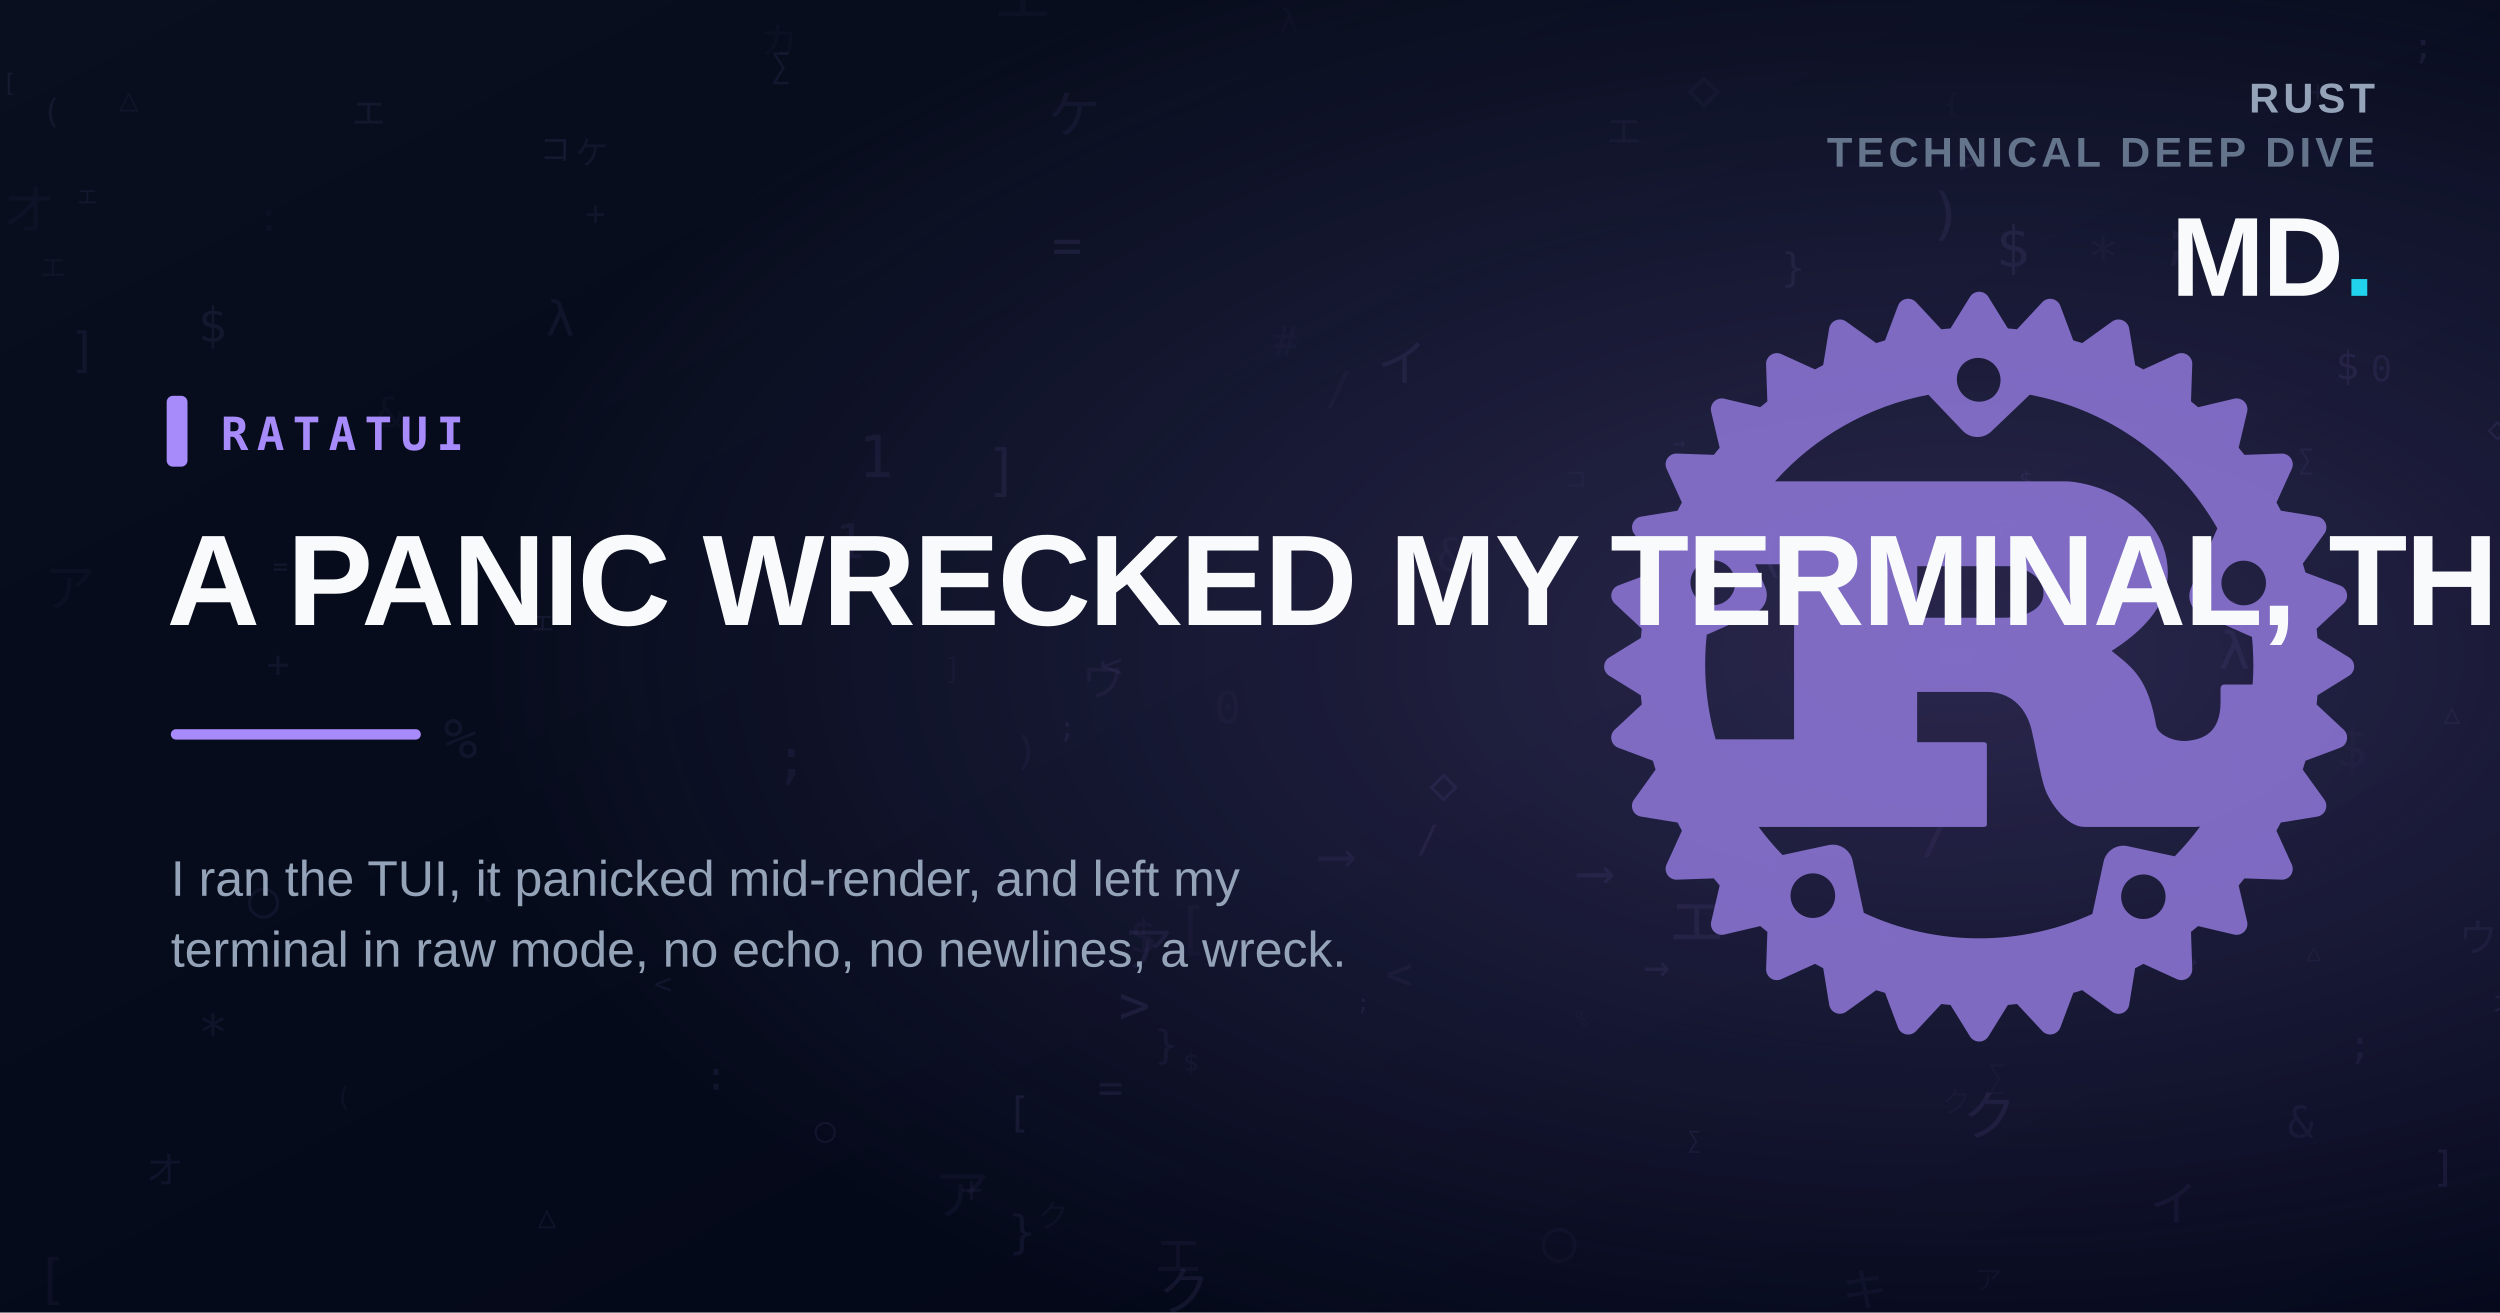
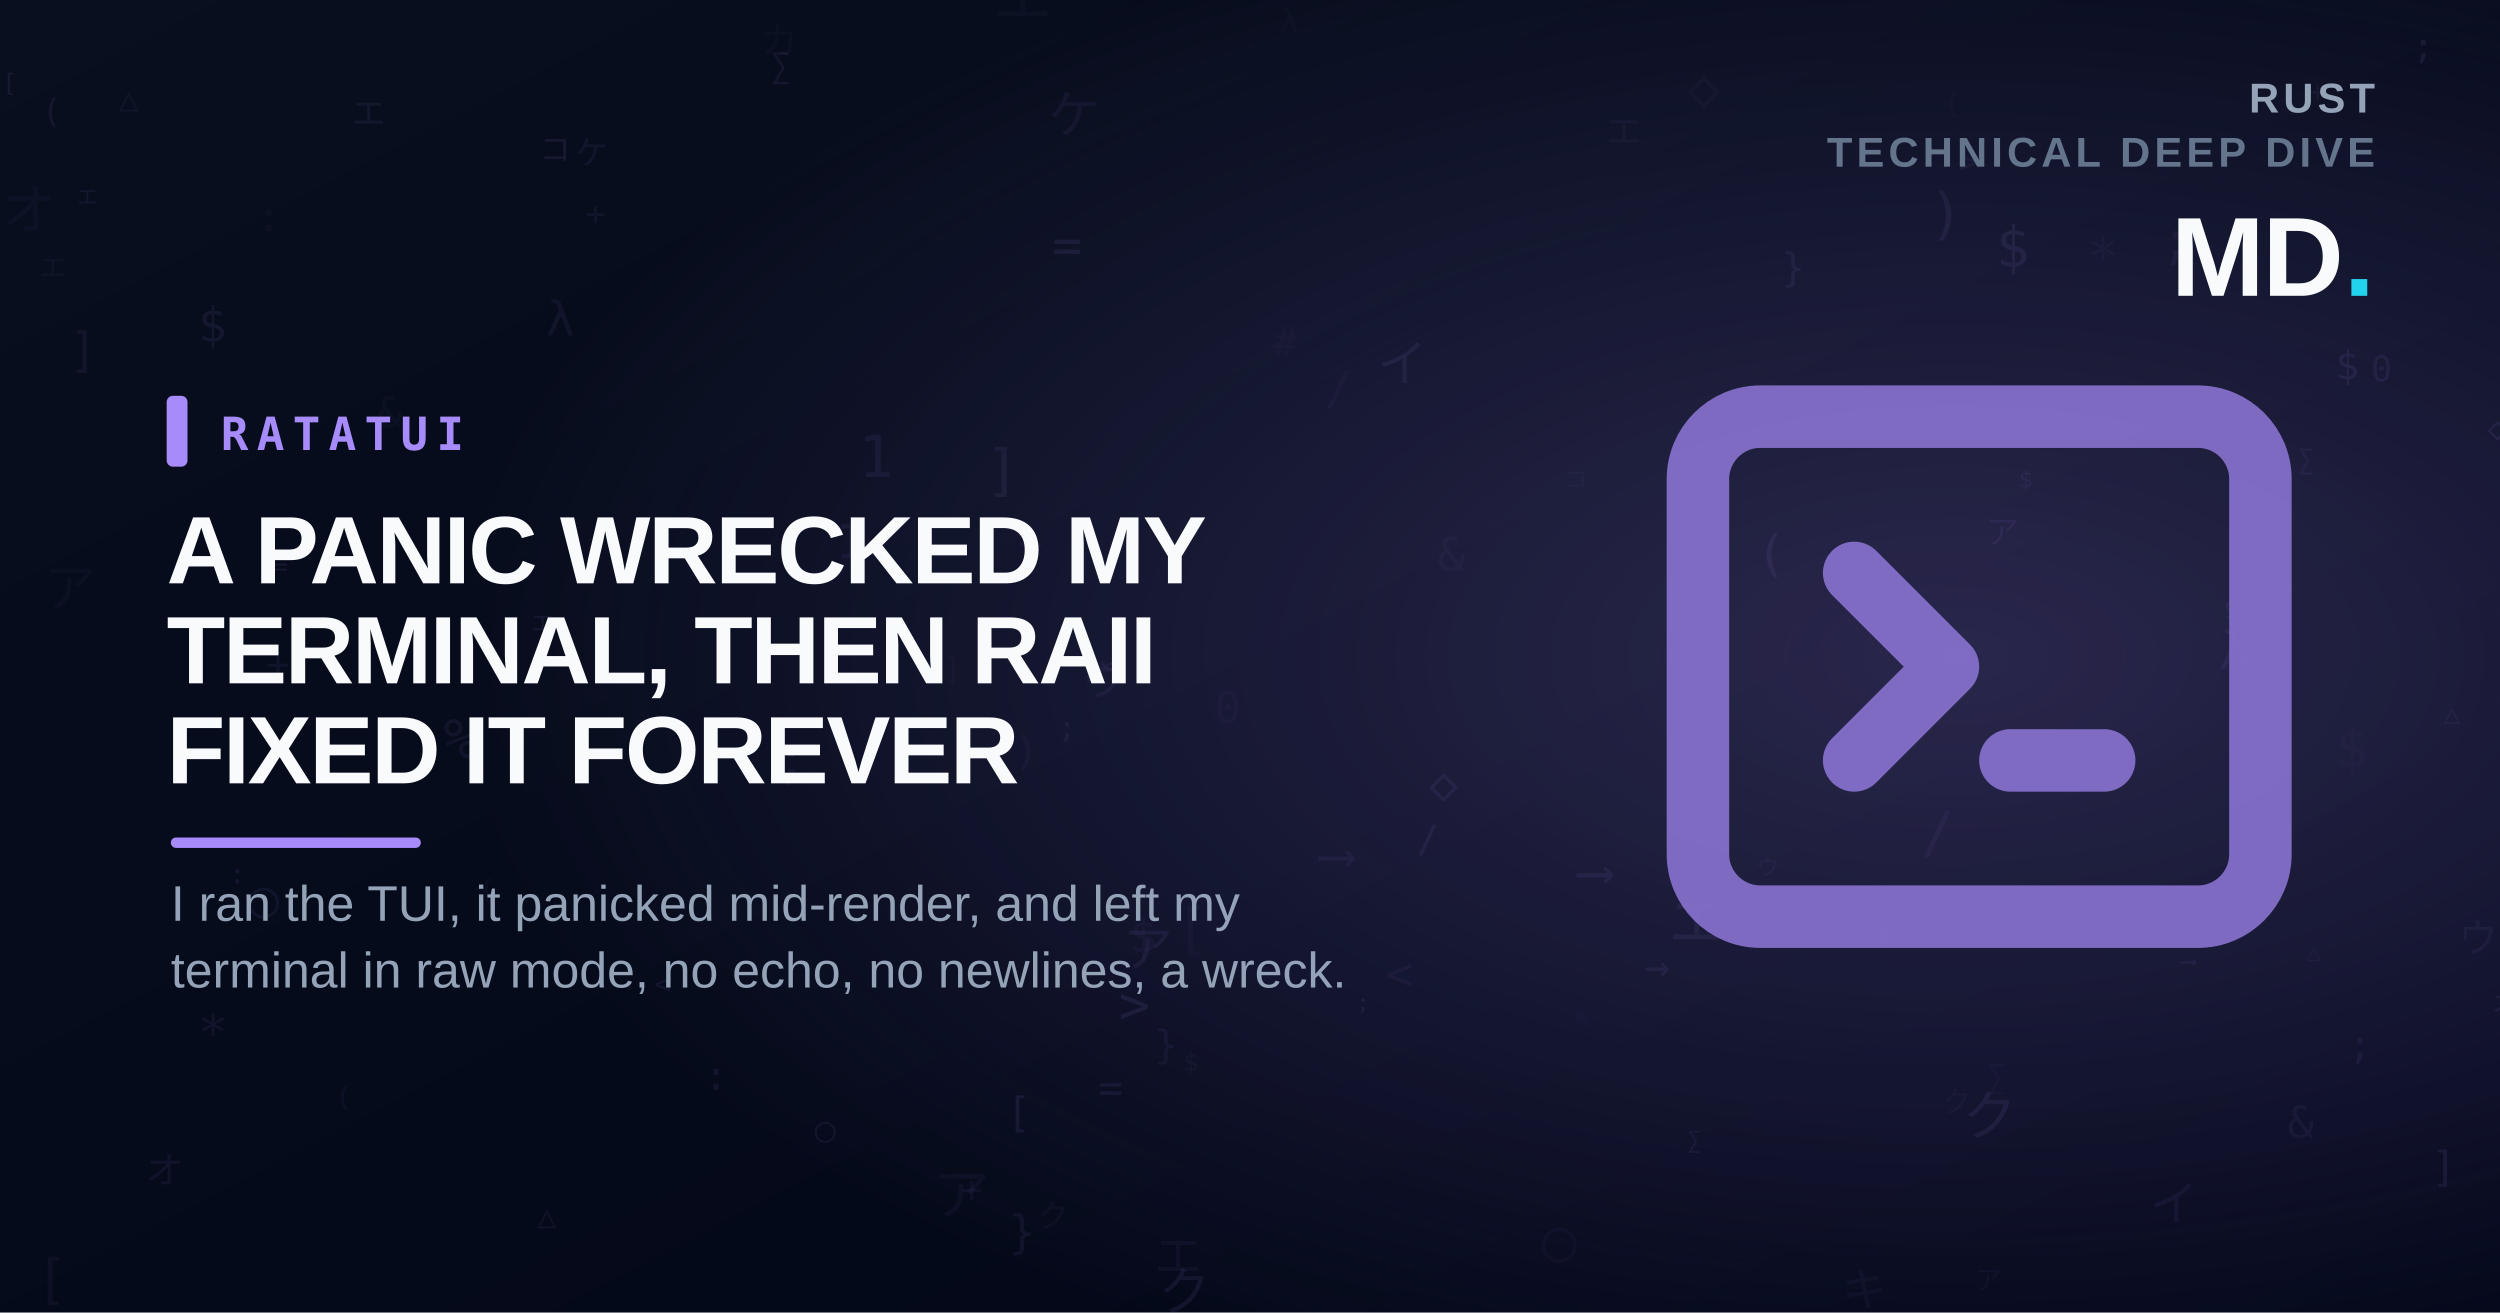
- <svg xmlns="http://www.w3.org/2000/svg" viewBox="0 0 1200 630" width="1200" height="630" role="img" aria-label="A PANIC WRECKED MY TERMINAL, THEN…">
+ <svg xmlns="http://www.w3.org/2000/svg" viewBox="0 0 1200 630" width="1200" height="630" role="img" aria-label="A PANIC WRECKED MY TERMINAL, THEN RAII FIXED IT FOREVER">
  <defs>
    <linearGradient id="bg" x1="0" y1="0" x2="1" y2="1">
      <stop offset="0" stop-color="#0b1120" />
      <stop offset="1" stop-color="#020617" />
    </linearGradient>
    <radialGradient id="glow" cx="0.78" cy="0.5" r="0.6">
      <stop offset="0" stop-color="#a78bfa" stop-opacity="0.28" />
      <stop offset="1" stop-color="#a78bfa" stop-opacity="0" />
    </radialGradient>
  </defs>
  <rect width="1200" height="630" fill="url(#bg)" />
  <g>
    <text x="21" y="291" font-size="25" fill="#a78bfa" opacity="0.032" font-family="ui-monospace, monospace">ア</text>
    <text x="539" y="464" font-size="24" fill="#a78bfa" opacity="0.092" font-family="ui-monospace, monospace">ア</text>
    <text x="508" y="354" font-size="14" fill="#a78bfa" opacity="0.098" font-family="ui-monospace, monospace">;</text>
    <text x="636" y="194" font-size="22" fill="#a78bfa" opacity="0.046" font-family="ui-monospace, monospace">/</text>
    <text x="505" y="126" font-size="24" fill="#a78bfa" opacity="0.114" font-family="ui-monospace, monospace">=</text>
    <text x="461" y="577" font-size="18" fill="#a78bfa" opacity="0.069" font-family="ui-monospace, monospace">+</text>
    <text x="634" y="419" font-size="25" fill="#a78bfa" opacity="0.089" font-family="ui-monospace, monospace">⟶</text>
    <text x="1121" y="182" font-size="19" fill="#a78bfa" opacity="0.115" font-family="ui-monospace, monospace">$</text>
    <text x="519" y="334" font-size="21" fill="#a78bfa" opacity="0.070" font-family="ui-monospace, monospace">ウ</text>
    <text x="690" y="274" font-size="22" fill="#a78bfa" opacity="0.047" font-family="ui-monospace, monospace">&amp;</text>
    <text x="1138" y="183" font-size="17" fill="#a78bfa" opacity="0.094" font-family="ui-monospace, monospace">0</text>
    <text x="843" y="420" font-size="11" fill="#a78bfa" opacity="0.068" font-family="ui-monospace, monospace">ウ</text>
    <text x="95" y="164" font-size="23" fill="#a78bfa" opacity="0.098" font-family="ui-monospace, monospace">$</text>
    <text x="498" y="589" font-size="15" fill="#a78bfa" opacity="0.051" font-family="ui-monospace, monospace">ク</text>
    <text x="932" y="534" font-size="14" fill="#a78bfa" opacity="0.052" font-family="ui-monospace, monospace">ク</text>
    <text x="801" y="452" font-size="27" fill="#a78bfa" opacity="0.089" font-family="ui-monospace, monospace">エ</text>
    <text x="372" y="373" font-size="26" fill="#a78bfa" opacity="0.078" font-family="ui-monospace, monospace">;</text>
    <text x="110" y="424" font-size="13" fill="#a78bfa" opacity="0.115" font-family="ui-monospace, monospace">:</text>
    <text x="901" y="453" font-size="14" fill="#a78bfa" opacity="0.117" font-family="ui-monospace, monospace">$</text>
    <text x="262" y="161" font-size="23" fill="#a78bfa" opacity="0.081" font-family="ui-monospace, monospace">λ</text>
    <text x="651" y="485" font-size="11" fill="#a78bfa" opacity="0.100" font-family="ui-monospace, monospace">;</text>
    <text x="1121" y="368" font-size="26" fill="#a78bfa" opacity="0.036" font-family="ui-monospace, monospace">$</text>
    <text x="686" y="384" font-size="23" fill="#a78bfa" opacity="0.090" font-family="ui-monospace, monospace">◇</text>
    <text x="1196" y="487" font-size="15" fill="#a78bfa" opacity="0.103" font-family="ui-monospace, monospace">オ</text>
    <text x="810" y="51" font-size="26" fill="#a78bfa" opacity="0.046" font-family="ui-monospace, monospace">◇</text>
    <text x="70" y="568" font-size="18" fill="#a78bfa" opacity="0.085" font-family="ui-monospace, monospace">オ</text>
    <text x="484" y="599" font-size="22" fill="#a78bfa" opacity="0.086" font-family="ui-monospace, monospace">}</text>
    <text x="751" y="234" font-size="11" fill="#a78bfa" opacity="0.049" font-family="ui-monospace, monospace">コ</text>
    <text x="1037" y="124" font-size="25" fill="#a78bfa" opacity="0.065" font-family="ui-monospace, monospace">;</text>
    <text x="230" y="431" font-size="12" fill="#a78bfa" opacity="0.050" font-family="ui-monospace, monospace">{</text>
    <text x="448" y="583" font-size="27" fill="#a78bfa" opacity="0.057" font-family="ui-monospace, monospace">ア</text>
    <text x="181" y="205" font-size="20" fill="#a78bfa" opacity="0.034" font-family="ui-monospace, monospace">&amp;</text>
    <text x="542" y="457" font-size="22" fill="#a78bfa" opacity="0.052" font-family="ui-monospace, monospace">$</text>
    <text x="527" y="529" font-size="20" fill="#a78bfa" opacity="0.090" font-family="ui-monospace, monospace">=</text>
    <text x="568" y="514" font-size="12" fill="#a78bfa" opacity="0.057" font-family="ui-monospace, monospace">$</text>
    <text x="564" y="455" font-size="27" fill="#a78bfa" opacity="0.038" font-family="ui-monospace, monospace">[</text>
    <text x="453" y="326" font-size="14" fill="#a78bfa" opacity="0.050" font-family="ui-monospace, monospace">]</text>
    <text x="969" y="234" font-size="11" fill="#a78bfa" opacity="0.094" font-family="ui-monospace, monospace">$</text>
    <text x="1194" y="211" font-size="16" fill="#a78bfa" opacity="0.118" font-family="ui-monospace, monospace">◇</text>
    <text x="1" y="110" font-size="26" fill="#a78bfa" opacity="0.045" font-family="ui-monospace, monospace">オ</text>
    <text x="255" y="303" font-size="11" fill="#a78bfa" opacity="0.108" font-family="ui-monospace, monospace">エ</text>
    <text x="843" y="274" font-size="24" fill="#a78bfa" opacity="0.102" font-family="ui-monospace, monospace">(</text>
    <text x="33" y="176" font-size="23" fill="#a78bfa" opacity="0.081" font-family="ui-monospace, monospace">]</text>
    <text x="1173" y="347" font-size="13" fill="#a78bfa" opacity="0.088" font-family="ui-monospace, monospace">△</text>
    <text x="123" y="111" font-size="20" fill="#a78bfa" opacity="0.033" font-family="ui-monospace, monospace">:</text>
    <text x="1167" y="567" font-size="20" fill="#a78bfa" opacity="0.112" font-family="ui-monospace, monospace">]</text>
    <text x="1098" y="546" font-size="21" fill="#a78bfa" opacity="0.082" font-family="ui-monospace, monospace">&amp;</text>
    <text x="1" y="44" font-size="12" fill="#a78bfa" opacity="0.103" font-family="ui-monospace, monospace">[</text>
    <text x="473" y="235" font-size="27" fill="#a78bfa" opacity="0.091" font-family="ui-monospace, monospace">]</text>
    <text x="758" y="427" font-size="25" fill="#a78bfa" opacity="0.095" font-family="ui-monospace, monospace">⟶</text>
    <text x="401" y="268" font-size="23" fill="#a78bfa" opacity="0.084" font-family="ui-monospace, monospace">1</text>
    <text x="276" y="79" font-size="16" fill="#a78bfa" opacity="0.086" font-family="ui-monospace, monospace">ケ</text>
    <text x="665" y="475" font-size="22" fill="#a78bfa" opacity="0.062" font-family="ui-monospace, monospace">&lt;</text>
    <text x="20" y="59" font-size="16" fill="#a78bfa" opacity="0.092" font-family="ui-monospace, monospace">(</text>
    <text x="95" y="504" font-size="24" fill="#a78bfa" opacity="0.089" font-family="ui-monospace, monospace">*</text>
    <text x="922" y="409" font-size="27" fill="#a78bfa" opacity="0.070" font-family="ui-monospace, monospace">/</text>
    <text x="1127" y="508" font-size="19" fill="#a78bfa" opacity="0.092" font-family="ui-monospace, monospace">;</text>
    <text x="948" y="619" font-size="13" fill="#a78bfa" opacity="0.052" font-family="ui-monospace, monospace">ア</text>
    <text x="1108" y="49" font-size="15" fill="#a78bfa" opacity="0.070" font-family="ui-monospace, monospace">+</text>
    <text x="583" y="347" font-size="21" fill="#a78bfa" opacity="0.040" font-family="ui-monospace, monospace">0</text>
    <text x="338" y="523" font-size="19" fill="#a78bfa" opacity="0.104" font-family="ui-monospace, monospace">:</text>
    <text x="537" y="491" font-size="25" fill="#a78bfa" opacity="0.117" font-family="ui-monospace, monospace">&gt;</text>
    <text x="789" y="471" font-size="21" fill="#a78bfa" opacity="0.104" font-family="ui-monospace, monospace">→</text>
    <text x="258" y="589" font-size="15" fill="#a78bfa" opacity="0.090" font-family="ui-monospace, monospace">△</text>
    <text x="661" y="183" font-size="24" fill="#a78bfa" opacity="0.099" font-family="ui-monospace, monospace">イ</text>
    <text x="488" y="270" font-size="13" fill="#a78bfa" opacity="0.054" font-family="ui-monospace, monospace">ア</text>
    <text x="771" y="69" font-size="17" fill="#a78bfa" opacity="0.058" font-family="ui-monospace, monospace">エ</text>
    <text x="556" y="629" font-size="25" fill="#a78bfa" opacity="0.107" font-family="ui-monospace, monospace">ク</text>
    <text x="213" y="364" font-size="27" fill="#a78bfa" opacity="0.089" font-family="ui-monospace, monospace">%</text>
    <text x="17" y="623" font-size="26" fill="#a78bfa" opacity="0.062" font-family="ui-monospace, monospace">[</text>
    <text x="529" y="325" font-size="16" fill="#a78bfa" opacity="0.087" font-family="ui-monospace, monospace">&lt;</text>
    <text x="810" y="551" font-size="11" fill="#a78bfa" opacity="0.104" font-family="ui-monospace, monospace">∑</text>
    <text x="1103" y="225" font-size="13" fill="#a78bfa" opacity="0.089" font-family="ui-monospace, monospace">∑</text>
    <text x="1032" y="586" font-size="23" fill="#a78bfa" opacity="0.077" font-family="ui-monospace, monospace">イ</text>
    <text x="1067" y="373" font-size="18" fill="#a78bfa" opacity="0.050" font-family="ui-monospace, monospace">;</text>
    <text x="804" y="322" font-size="14" fill="#a78bfa" opacity="0.048" font-family="ui-monospace, monospace">キ</text>
    <text x="953" y="261" font-size="16" fill="#a78bfa" opacity="0.095" font-family="ui-monospace, monospace">ア</text>
    <text x="477" y="9" font-size="28" fill="#a78bfa" opacity="0.042" font-family="ui-monospace, monospace">エ</text>
    <text x="1158" y="28" font-size="17" fill="#a78bfa" opacity="0.106" font-family="ui-monospace, monospace">;</text>
    <text x="680" y="409" font-size="18" fill="#a78bfa" opacity="0.096" font-family="ui-monospace, monospace">/</text>
    <text x="391" y="548" font-size="17" fill="#a78bfa" opacity="0.095" font-family="ui-monospace, monospace">○</text>
    <text x="57" y="53" font-size="16" fill="#a78bfa" opacity="0.069" font-family="ui-monospace, monospace">△</text>
    <text x="611" y="171" font-size="20" fill="#a78bfa" opacity="0.040" font-family="ui-monospace, monospace">#</text>
    <text x="314" y="477" font-size="14" fill="#a78bfa" opacity="0.093" font-family="ui-monospace, monospace">&lt;</text>
    <text x="1047" y="465" font-size="11" fill="#a78bfa" opacity="0.094" font-family="ui-monospace, monospace">⟶</text>
    <text x="259" y="77" font-size="15" fill="#a78bfa" opacity="0.116" font-family="ui-monospace, monospace">コ</text>
    <text x="884" y="627" font-size="22" fill="#a78bfa" opacity="0.054" font-family="ui-monospace, monospace">キ</text>
    <text x="1107" y="461" font-size="12" fill="#a78bfa" opacity="0.070" font-family="ui-monospace, monospace">△</text>
    <text x="803" y="216" font-size="10" fill="#a78bfa" opacity="0.102" font-family="ui-monospace, monospace">→</text>
    <text x="1200" y="205" font-size="19" fill="#a78bfa" opacity="0.088" font-family="ui-monospace, monospace">0</text>
    <text x="614" y="16" font-size="16" fill="#a78bfa" opacity="0.032" font-family="ui-monospace, monospace">λ</text>
    <text x="503" y="64" font-size="25" fill="#a78bfa" opacity="0.080" font-family="ui-monospace, monospace">ケ</text>
    <text x="161" y="531" font-size="13" fill="#a78bfa" opacity="0.057" font-family="ui-monospace, monospace">(</text>
    <text x="487" y="367" font-size="19" fill="#a78bfa" opacity="0.052" font-family="ui-monospace, monospace">)</text>
    <text x="954" y="522" font-size="15" fill="#a78bfa" opacity="0.037" font-family="ui-monospace, monospace">∑</text>
    <text x="554" y="611" font-size="23" fill="#a78bfa" opacity="0.065" font-family="ui-monospace, monospace">エ</text>
    <text x="1180" y="457" font-size="19" fill="#a78bfa" opacity="0.075" font-family="ui-monospace, monospace">ウ</text>
    <text x="933" y="54" font-size="13" fill="#a78bfa" opacity="0.031" font-family="ui-monospace, monospace">{</text>
    <text x="1065" y="321" font-size="25" fill="#a78bfa" opacity="0.091" font-family="ui-monospace, monospace">λ</text>
    <text x="942" y="545" font-size="26" fill="#a78bfa" opacity="0.114" font-family="ui-monospace, monospace">ク</text>
    <text x="1068" y="301" font-size="18" fill="#a78bfa" opacity="0.095" font-family="ui-monospace, monospace">%</text>
    <text x="281" y="108" font-size="16" fill="#a78bfa" opacity="0.079" font-family="ui-monospace, monospace">+</text>
    <text x="756" y="493" font-size="11" fill="#a78bfa" opacity="0.035" font-family="ui-monospace, monospace">%</text>
    <text x="940" y="83" font-size="16" fill="#a78bfa" opacity="0.073" font-family="ui-monospace, monospace">&gt;</text>
    <text x="365" y="26" font-size="18" fill="#a78bfa" opacity="0.034" font-family="ui-monospace, monospace">カ</text>
    <text x="1002" y="132" font-size="25" fill="#a78bfa" opacity="0.044" font-family="ui-monospace, monospace">*</text>
    <text x="483" y="541" font-size="20" fill="#a78bfa" opacity="0.114" font-family="ui-monospace, monospace">[</text>
    <text x="131" y="276" font-size="12" fill="#a78bfa" opacity="0.104" font-family="ui-monospace, monospace">=</text>
    <text x="412" y="229" font-size="28" fill="#a78bfa" opacity="0.087" font-family="ui-monospace, monospace">1</text>
    <text x="19" y="133" font-size="13" fill="#a78bfa" opacity="0.060" font-family="ui-monospace, monospace">エ</text>
    <text x="958" y="128" font-size="27" fill="#a78bfa" opacity="0.110" font-family="ui-monospace, monospace">$</text>
    <text x="119" y="440" font-size="25" fill="#a78bfa" opacity="0.087" font-family="ui-monospace, monospace">○</text>
    <text x="554" y="508" font-size="19" fill="#a78bfa" opacity="0.067" font-family="ui-monospace, monospace">}</text>
    <text x="128" y="325" font-size="18" fill="#a78bfa" opacity="0.079" font-family="ui-monospace, monospace">+</text>
    <text x="855" y="135" font-size="19" fill="#a78bfa" opacity="0.096" font-family="ui-monospace, monospace">}</text>
    <text x="926" y="112" font-size="27" fill="#a78bfa" opacity="0.095" font-family="ui-monospace, monospace">)</text>
    <text x="370" y="37" font-size="16" fill="#a78bfa" opacity="0.102" font-family="ui-monospace, monospace">∑</text>
    <text x="169" y="60" font-size="16" fill="#a78bfa" opacity="0.099" font-family="ui-monospace, monospace">エ</text>
    <text x="37" y="98" font-size="10" fill="#a78bfa" opacity="0.090" font-family="ui-monospace, monospace">エ</text>
    <text x="740" y="605" font-size="28" fill="#a78bfa" opacity="0.040" font-family="ui-monospace, monospace">○</text>
  </g>
  <rect width="1200" height="630" fill="url(#glow)" />
  <g>
    <g transform="translate(770.0 140.0) scale(15.000)" opacity="0.9">
-       <path fill="#a78bfa" d="m23.835 11.703l-1.008-.623l-.028-.294l.866-.807a.348.348 0 0 0-.116-.578l-1.106-.414a9 9 0 0 0-.087-.285l.69-.96a.346.346 0 0 0-.226-.544l-1.166-.19a9 9 0 0 0-.14-.261l.49-1.076a.34.34 0 0 0-.028-.336a.35.35 0 0 0-.3-.154l-1.185.041a7 7 0 0 0-.188-.227l.273-1.153a.347.347 0 0 0-.417-.417l-1.153.273l-.228-.188l.041-1.184a.344.344 0 0 0-.49-.328l-1.076.49l-.262-.14l-.19-1.167a.348.348 0 0 0-.545-.226l-.96.69a9 9 0 0 0-.285-.086L14.597.453a.348.348 0 0 0-.578-.116l-.807.867a9 9 0 0 0-.294-.028L12.295.168a.346.346 0 0 0-.59 0l-.623 1.008l-.294.028L9.98.337a.346.346 0 0 0-.578.116l-.414 1.106l-.285.086l-.959-.69a.348.348 0 0 0-.545.226l-.19 1.167a9 9 0 0 0-.262.14l-1.076-.49a.346.346 0 0 0-.49.328l.041 1.184a8 8 0 0 0-.228.187l-1.153-.272a.347.347 0 0 0-.417.417l.271 1.153l-.186.227l-1.184-.042a.346.346 0 0 0-.328.49l.49 1.077a9 9 0 0 0-.14.262l-1.166.19a.348.348 0 0 0-.226.544l.69.958l-.087.286l-1.106.414a.348.348 0 0 0-.116.578l.866.807a9 9 0 0 0-.028.294l-1.008.623a.344.344 0 0 0 0 .59l1.008.623q.012.147.028.294l-.866.807a.346.346 0 0 0 .116.578l1.106.415q.042.144.087.285l-.69.959a.345.345 0 0 0 .227.544l1.166.19q.069.132.14.262l-.49 1.076a.346.346 0 0 0 .328.49l1.183-.041q.093.115.187.227l-.27 1.154a.346.346 0 0 0 .416.417l1.153-.272q.113.096.228.187l-.041 1.184a.344.344 0 0 0 .49.327l1.076-.49q.13.073.262.14l.19 1.167a.348.348 0 0 0 .545.227l.959-.69a9 9 0 0 0 .285.086l.414 1.107a.345.345 0 0 0 .578.115l.808-.865l.294.03l.623 1.006a.347.347 0 0 0 .59 0l.623-1.007q.148-.013.294-.03l.807.866a.348.348 0 0 0 .578-.115l.414-1.107a9 9 0 0 0 .285-.087l.959.69a.345.345 0 0 0 .545-.226l.19-1.166l.262-.14l1.076.49a.347.347 0 0 0 .49-.328l-.041-1.184a7 7 0 0 0 .227-.187l1.153.272a.347.347 0 0 0 .417-.416l-.272-1.155q.095-.112.187-.227l1.184.041a.344.344 0 0 0 .328-.49l-.49-1.076q.072-.13.141-.262l1.166-.19a.348.348 0 0 0 .226-.544l-.69-.959l.087-.285l1.106-.414a.346.346 0 0 0 .116-.579l-.866-.807q.016-.147.028-.294l1.008-.624a.344.344 0 0 0 0-.589zm-6.742 8.355a.714.714 0 0 1 .299-1.396a.714.714 0 1 1-.3 1.396zm-.342-2.314a.65.65 0 0 0-.771.5l-.358 1.669a8.7 8.7 0 0 1-3.619.78a8.7 8.7 0 0 1-3.695-.815L7.95 18.21a.65.65 0 0 0-.772-.5l-1.473.317a9 9 0 0 1-.761-.898h7.167c.081 0 .136-.014.136-.088v-2.536c0-.074-.054-.088-.136-.088h-2.096v-1.608h2.268c.206 0 1.106.059 1.393 1.209c.09.353.288 1.504.424 1.873c.134.413.683 1.238 1.268 1.238h3.572a1 1 0 0 0 .13-.013a9 9 0 0 1-.813.952zm-9.914 2.28a.714.714 0 1 1-.3-1.396a.714.714 0 0 1 .3 1.396M4.117 8.997a.714.714 0 1 1-1.303.58a.714.714 0 0 1 1.304-.58m-.834 1.981l1.534-.682a.65.65 0 0 0 .33-.858l-.316-.715h1.244v5.602H3.567a8.8 8.8 0 0 1-.284-3.348zm6.734-.543V8.784h2.96c.153 0 1.08.177 1.08.87c0 .574-.712.78-1.296.78zm10.757 1.486q0 .329-.024.651h-.9c-.09 0-.127.059-.127.148v.413c0 .973-.548 1.184-1.03 1.238c-.457.052-.964-.191-1.027-.472c-.27-1.518-.72-1.843-1.43-2.403c.882-.56 1.799-1.386 1.799-2.492c0-1.193-.82-1.945-1.377-2.315c-.783-.516-1.65-.62-1.883-.62H5.468a8.77 8.77 0 0 1 4.907-2.77l1.098 1.152a.65.65 0 0 0 .918.02l1.227-1.173a8.78 8.78 0 0 1 6.004 4.276l-.84 1.898a.65.65 0 0 0 .33.859l1.618.718q.042.43.042.872zm-9.3-9.6a.713.713 0 1 1 .984 1.032a.714.714 0 0 1-.984-1.031m8.339 6.71a.71.71 0 0 1 .939-.362a.714.714 0 1 1-.94.364z" />
+       <g fill="none" stroke="#a78bfa" stroke-linecap="round" stroke-linejoin="round" stroke-width="2">
+         <path d="m8 9l3 3l-3 3m5 0h3" />
+         <path d="M3 6a2 2 0 0 1 2-2h14a2 2 0 0 1 2 2v12a2 2 0 0 1-2 2H5a2 2 0 0 1-2-2z" />
+       </g>
    </g>
  </g>
  <rect width="1200" height="630" fill="#020617" opacity="0.18" />
  <g font-family="Arial, Helvetica, sans-serif">
    <text x="1140" y="54" text-anchor="end" font-size="20" font-weight="700" letter-spacing="2" fill="#94a3b8">RUST</text>
    <text x="1140" y="80" text-anchor="end" font-size="20" font-weight="700" letter-spacing="2" fill="#64748b">TECHNICAL DEEP DIVE</text>
    <text x="1140" y="142" text-anchor="end" font-size="54" font-weight="900" letter-spacing="-1" fill="#f8fafc">MD<tspan fill="#22d3ee">.</tspan>
    </text>
  </g>
  <g font-family="ui-monospace, SFMono-Regular, Menlo, monospace">
    <rect x="80" y="190" width="10" height="34" rx="3" fill="#a78bfa" />
    <text x="106" y="216" font-size="22" font-weight="700" letter-spacing="4" fill="#a78bfa">RATATUI</text>
  </g>
-   <text x="80" y="300" font-family="Arial, Helvetica, sans-serif" font-size="62" font-weight="900" letter-spacing="-1" fill="#f8fafc">A PANIC WRECKED MY TERMINAL, THEN…</text>
-   <rect x="82" y="350" width="120" height="5" rx="2.5" fill="#a78bfa" />
-   <text x="82" y="430" font-size="24" fill="#94a3b8" font-family="Arial, Helvetica, sans-serif">I ran the TUI, it panicked mid-render, and left my</text>
-   <text x="82" y="464" font-size="24" fill="#94a3b8" font-family="Arial, Helvetica, sans-serif">terminal in raw mode, no echo, no newlines, a wreck.</text>
+   <text x="80" y="280" font-family="Arial, Helvetica, sans-serif" font-size="46" font-weight="900" letter-spacing="-1" fill="#f8fafc">A PANIC WRECKED MY</text>
+   <text x="80" y="328" font-family="Arial, Helvetica, sans-serif" font-size="46" font-weight="900" letter-spacing="-1" fill="#f8fafc">TERMINAL, THEN RAII</text>
+   <text x="80" y="376" font-family="Arial, Helvetica, sans-serif" font-size="46" font-weight="900" letter-spacing="-1" fill="#f8fafc">FIXED IT FOREVER</text>
+   <rect x="82" y="402" width="120" height="5" rx="2.5" fill="#a78bfa" />
+   <text x="82" y="442" font-size="24" fill="#94a3b8" font-family="Arial, Helvetica, sans-serif">I ran the TUI, it panicked mid-render, and left my</text>
+   <text x="82" y="474" font-size="24" fill="#94a3b8" font-family="Arial, Helvetica, sans-serif">terminal in raw mode, no echo, no newlines, a wreck.</text>
</svg>
